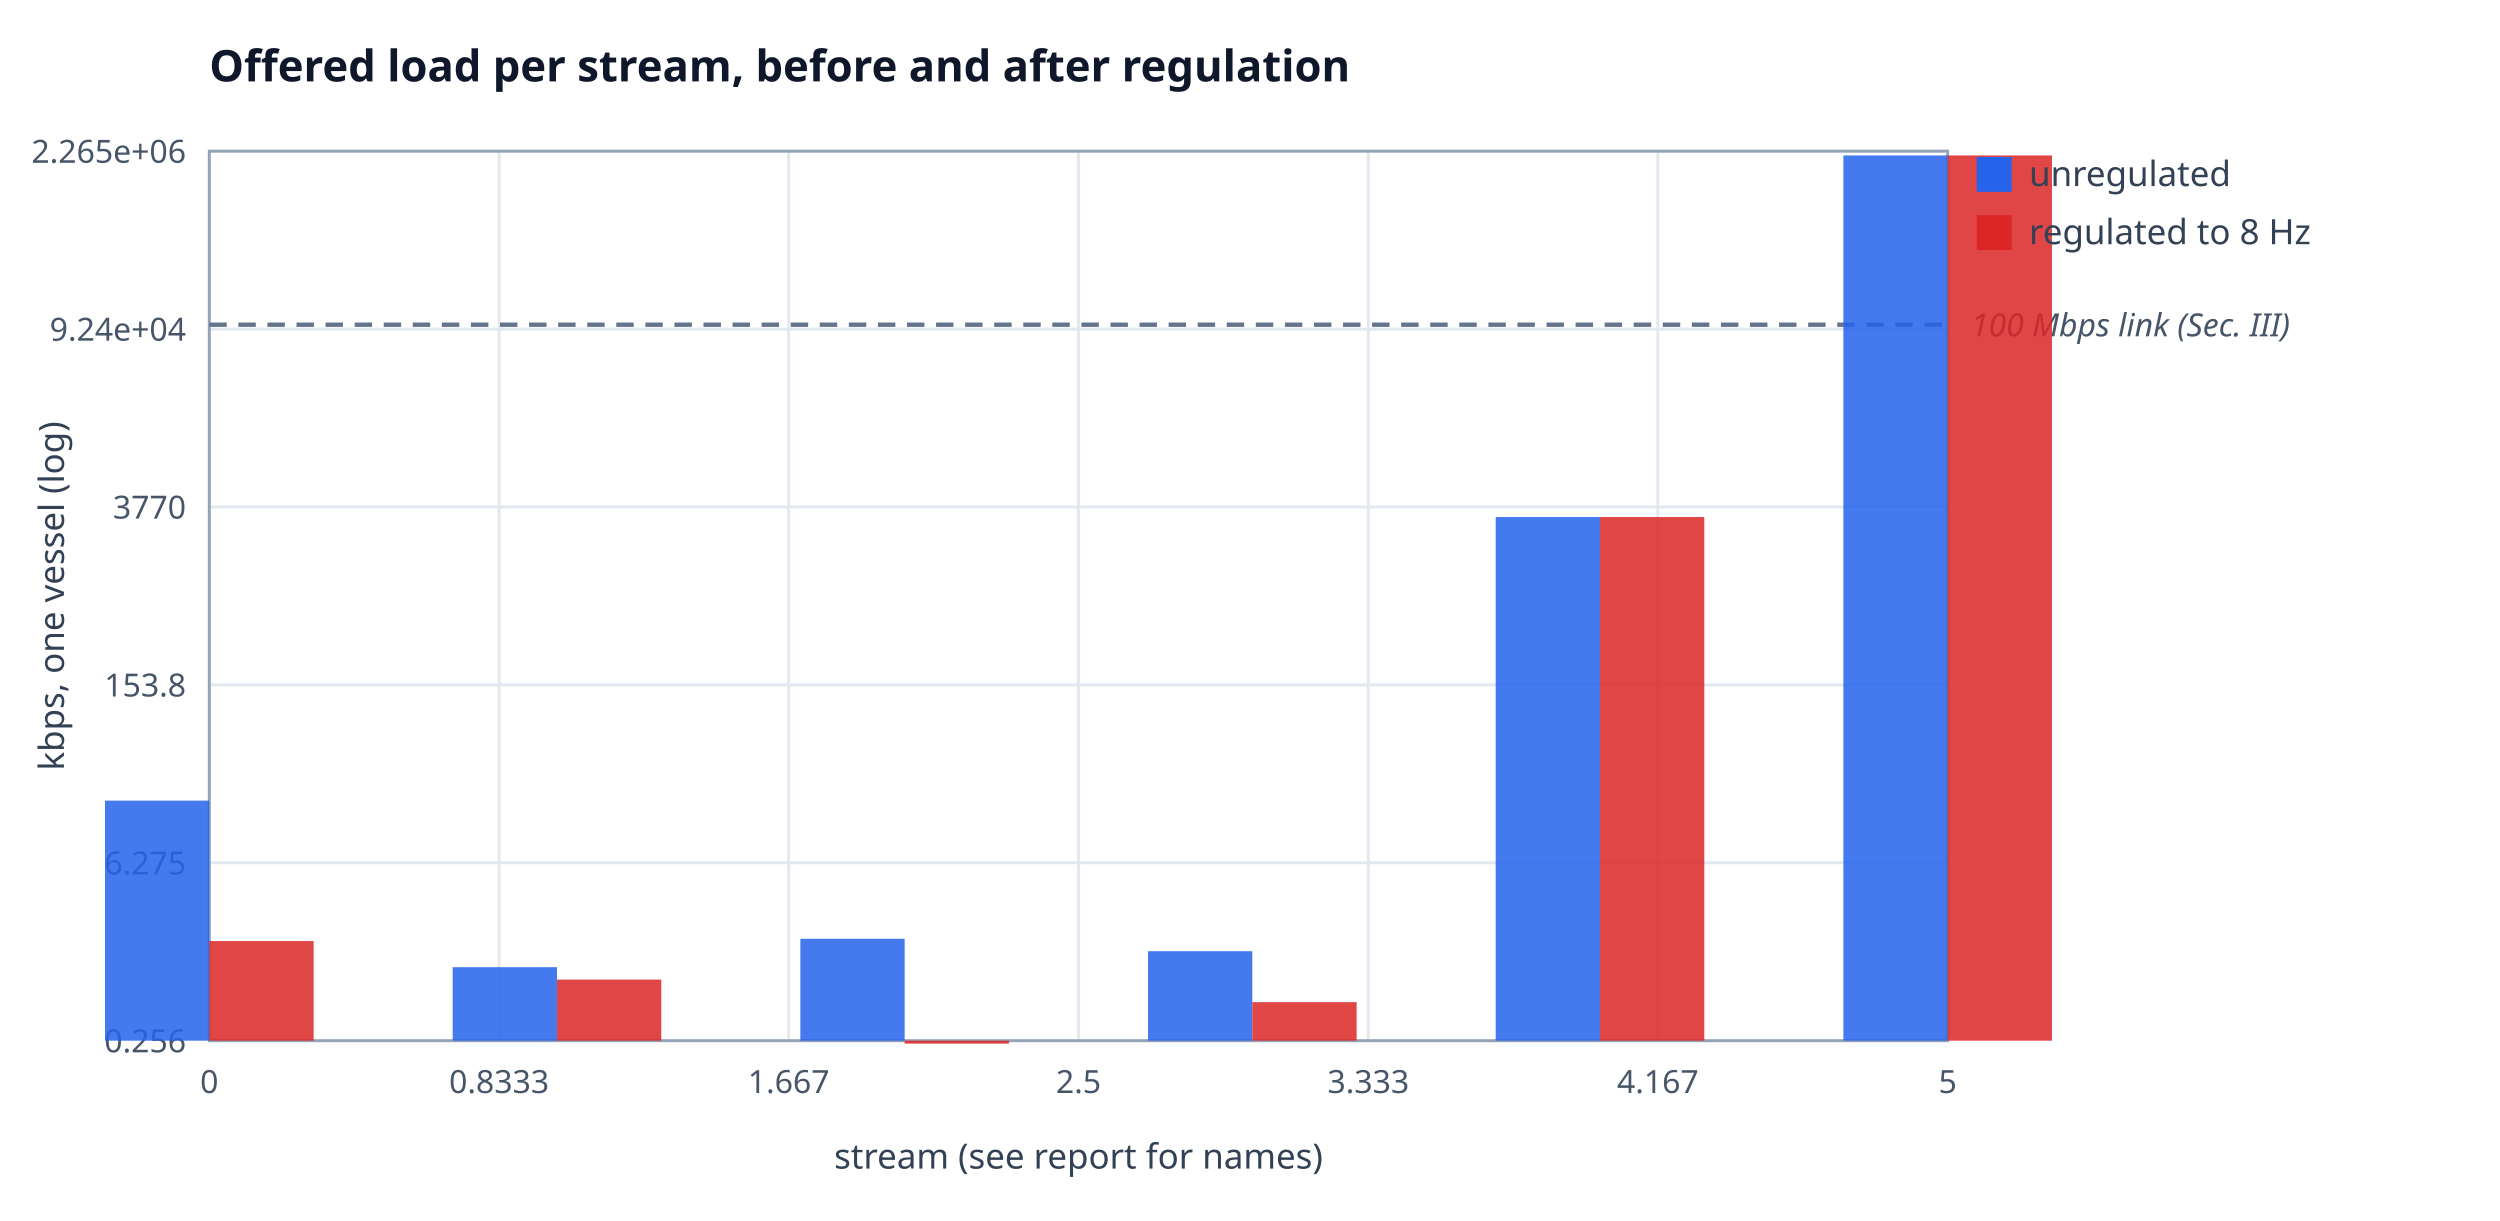
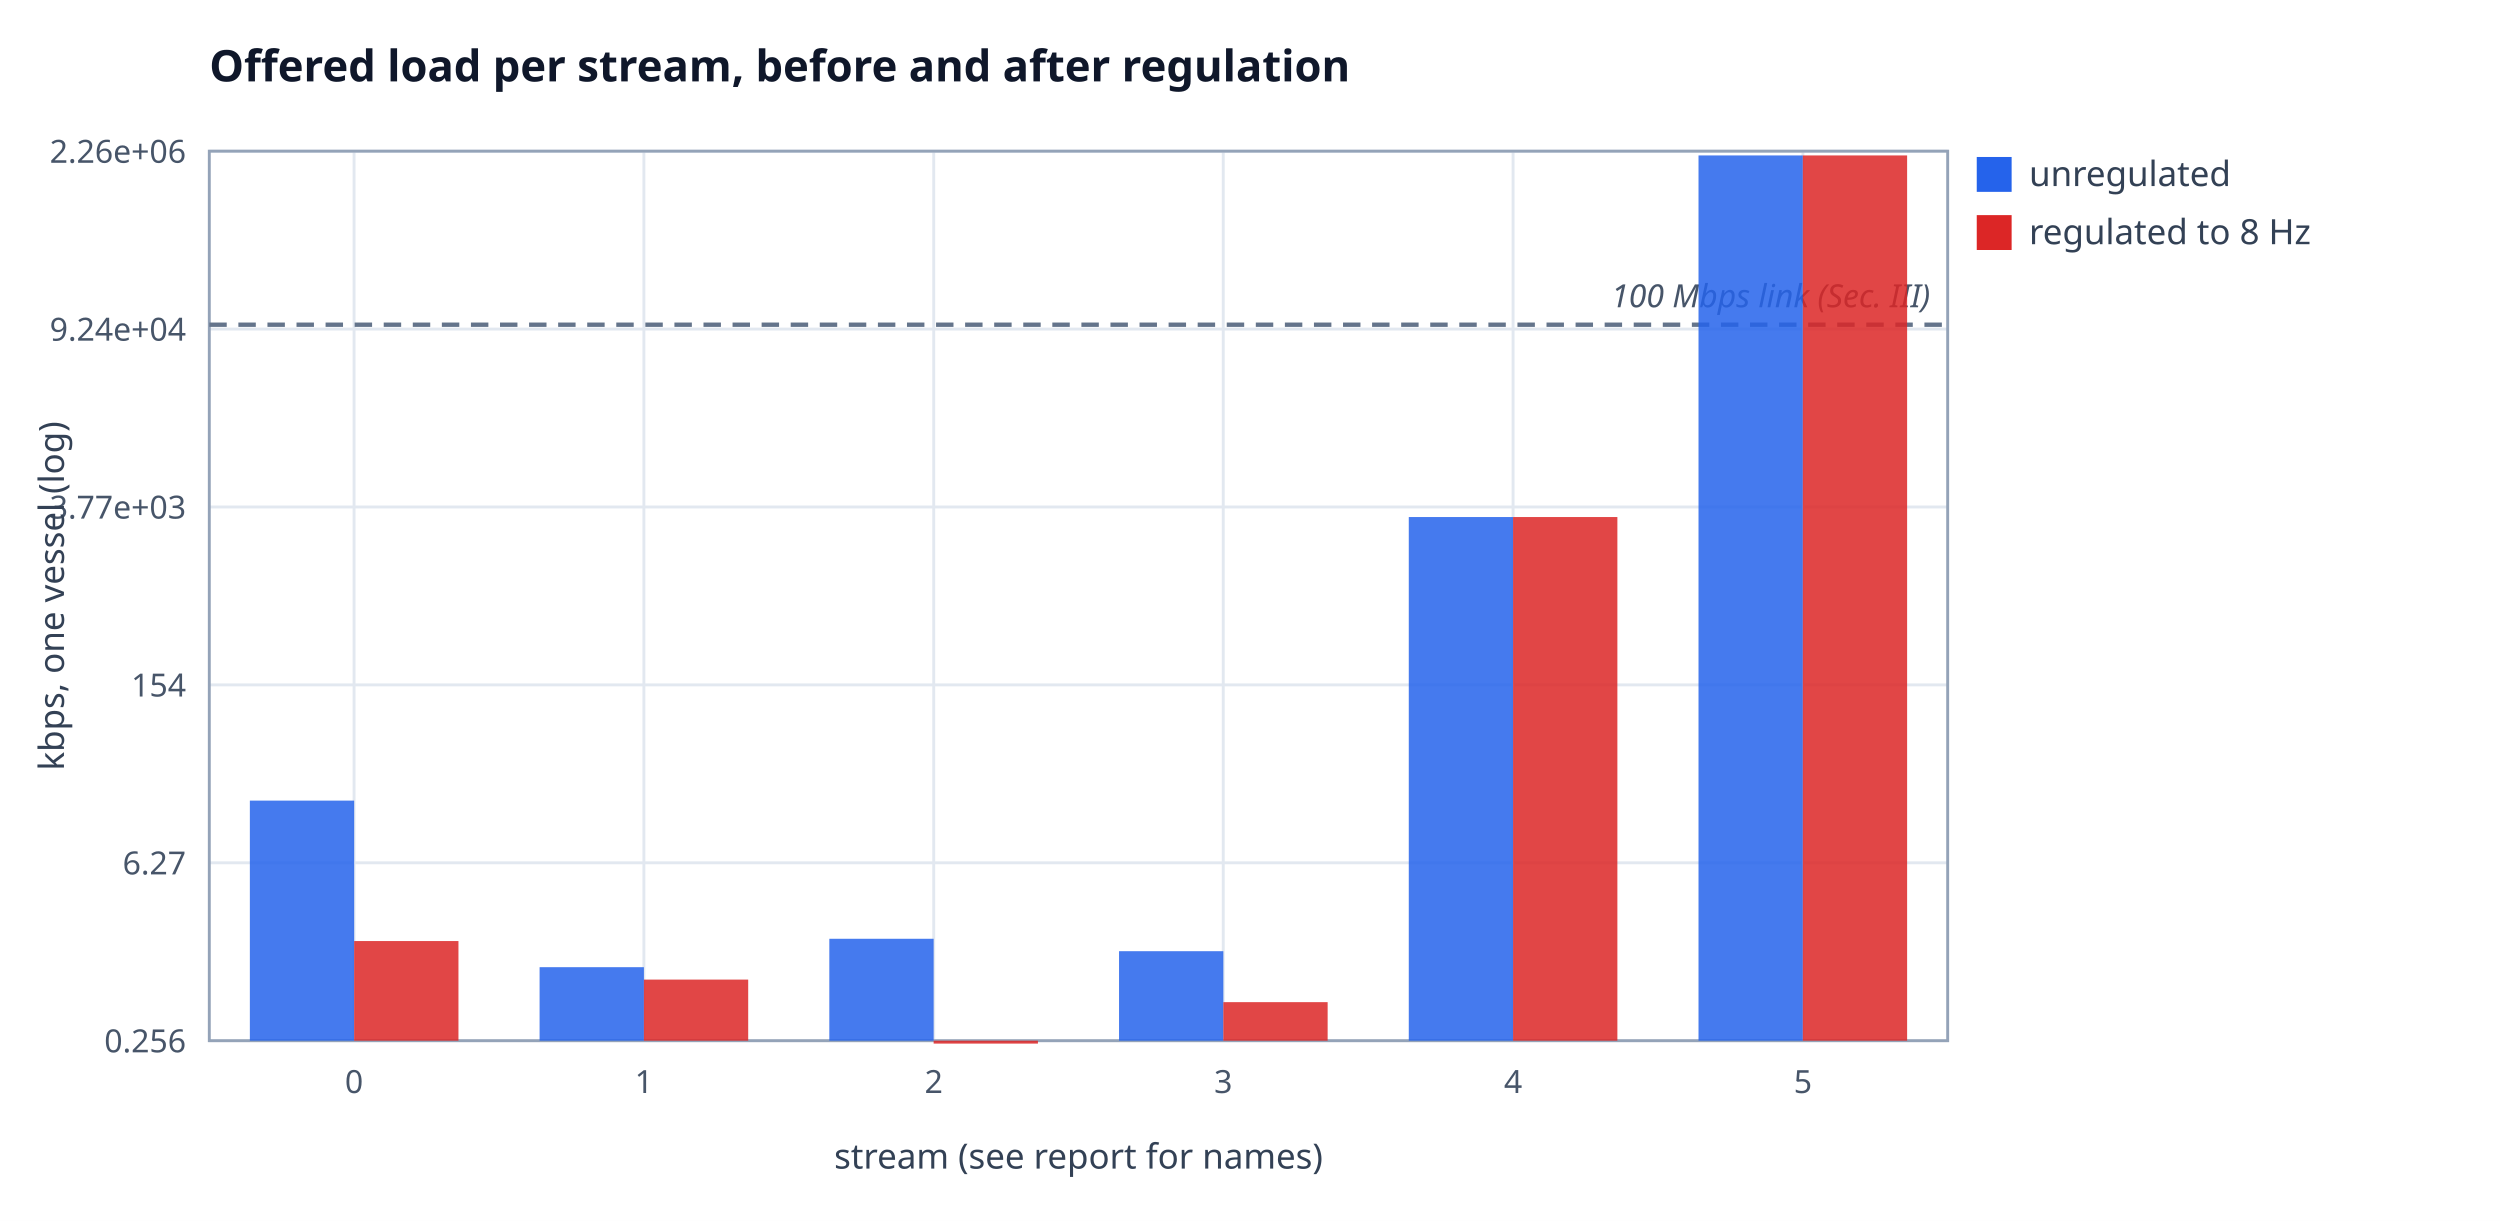
<svg xmlns="http://www.w3.org/2000/svg" viewBox="0 0 860 420" width="860" height="420" role="img" aria-label="Offered load per stream, before and after regulation">
  <style>
  .bg{fill:#ffffff}
  .frame{stroke:#94a3b8;stroke-width:1;fill:none}
  .grid{stroke:#e2e8f0;stroke-width:1}
  .tick{fill:#475569;font:11px sans-serif}
  .axis{fill:#334155;font:12px sans-serif}
  .title{fill:#0f172a;font:bold 15px sans-serif}
  .rule{stroke:#64748b;stroke-width:1.5;stroke-dasharray:6 4}
  .rulelab{fill:#475569;font:italic 11px sans-serif}
  .legend{fill:#334155;font:12px sans-serif}
  @media (prefers-color-scheme: dark){
    .bg{fill:#0b1120}
    .frame{stroke:#475569}
    .grid{stroke:#1e293b}
    .tick{fill:#94a3b8}
    .axis{fill:#cbd5e1}
    .title{fill:#f1f5f9}
    .rule{stroke:#94a3b8}
    .rulelab{fill:#94a3b8}
    .legend{fill:#cbd5e1}
  }
</style>
  <rect class="bg" x="0" y="0" width="860" height="420" />
  <text class="title" x="72.0" y="28">Offered load per stream, before and after regulation</text>
  <line class="grid" x1="72.0" y1="358.0" x2="670.0" y2="358.0" />
  <text class="tick" x="64.0" y="362.0" text-anchor="end">0.256</text>
  <line class="grid" x1="72.0" y1="296.8" x2="670.0" y2="296.8" />
-   <text class="tick" x="64.0" y="300.8" text-anchor="end">6.275</text>
+   <text class="tick" x="64.0" y="300.8" text-anchor="end">6.27</text>
  <line class="grid" x1="72.0" y1="235.6" x2="670.0" y2="235.6" />
-   <text class="tick" x="64.0" y="239.6" text-anchor="end">153.8</text>
+   <text class="tick" x="64.0" y="239.6" text-anchor="end">154</text>
  <line class="grid" x1="72.0" y1="174.4" x2="670.0" y2="174.4" />
-   <text class="tick" x="64.0" y="178.4" text-anchor="end">3770</text>
+   <text class="tick" x="64.0" y="178.4" text-anchor="end">3.77e+03</text>
  <line class="grid" x1="72.0" y1="113.2" x2="670.0" y2="113.2" />
  <text class="tick" x="64.0" y="117.2" text-anchor="end">9.24e+04</text>
  <line class="grid" x1="72.0" y1="52.0" x2="670.0" y2="52.0" />
-   <text class="tick" x="64.0" y="56.0" text-anchor="end">2.265e+06</text>
-   <line class="grid" x1="72.0" y1="52.0" x2="72.0" y2="358.0" />
-   <text class="tick" x="72.0" y="376.0" text-anchor="middle">0</text>
-   <line class="grid" x1="171.7" y1="52.0" x2="171.7" y2="358.0" />
-   <text class="tick" x="171.7" y="376.0" text-anchor="middle">0.8333</text>
-   <line class="grid" x1="271.3" y1="52.0" x2="271.3" y2="358.0" />
-   <text class="tick" x="271.3" y="376.0" text-anchor="middle">1.667</text>
-   <line class="grid" x1="371.0" y1="52.0" x2="371.0" y2="358.0" />
-   <text class="tick" x="371.0" y="376.0" text-anchor="middle">2.5</text>
-   <line class="grid" x1="470.7" y1="52.0" x2="470.7" y2="358.0" />
-   <text class="tick" x="470.7" y="376.0" text-anchor="middle">3.333</text>
-   <line class="grid" x1="570.3" y1="52.0" x2="570.3" y2="358.0" />
-   <text class="tick" x="570.3" y="376.0" text-anchor="middle">4.167</text>
-   <line class="grid" x1="670.0" y1="52.0" x2="670.0" y2="358.0" />
-   <text class="tick" x="670.0" y="376.0" text-anchor="middle">5</text>
+   <text class="tick" x="64.0" y="56.0" text-anchor="end">2.26e+06</text>
+   <line class="grid" x1="121.8" y1="52.0" x2="121.8" y2="358.0" />
+   <text class="tick" x="121.8" y="376.0" text-anchor="middle">0</text>
+   <line class="grid" x1="221.5" y1="52.0" x2="221.5" y2="358.0" />
+   <text class="tick" x="221.5" y="376.0" text-anchor="middle">1</text>
+   <line class="grid" x1="321.2" y1="52.0" x2="321.2" y2="358.0" />
+   <text class="tick" x="321.2" y="376.0" text-anchor="middle">2</text>
+   <line class="grid" x1="420.8" y1="52.0" x2="420.8" y2="358.0" />
+   <text class="tick" x="420.8" y="376.0" text-anchor="middle">3</text>
+   <line class="grid" x1="520.5" y1="52.0" x2="520.5" y2="358.0" />
+   <text class="tick" x="520.5" y="376.0" text-anchor="middle">4</text>
+   <line class="grid" x1="620.2" y1="52.0" x2="620.2" y2="358.0" />
+   <text class="tick" x="620.2" y="376.0" text-anchor="middle">5</text>
  <rect class="frame" x="72.0" y="52.0" width="598.0" height="306.0" />
  <text class="axis" x="371.0" y="402.0" text-anchor="middle">stream (see report for names)</text>
  <text class="axis" x="22.0" y="205.0" text-anchor="middle" transform="rotate(-90 22.0 205.0)">kbps, one vessel (log)</text>
  <line class="rule" x1="72.0" y1="111.7" x2="670.0" y2="111.7" />
-   <text class="rulelab" x="678.0" y="115.7">100 Mbps link (Sec. III)</text>
-   <rect x="36.12" y="275.41" width="35.88" height="82.59" fill="#2563eb" fill-opacity="0.85" />
-   <rect x="155.72" y="332.71" width="35.88" height="25.29" fill="#2563eb" fill-opacity="0.85" />
-   <rect x="275.32" y="322.94" width="35.88" height="35.06" fill="#2563eb" fill-opacity="0.85" />
-   <rect x="394.92" y="327.21" width="35.88" height="30.79" fill="#2563eb" fill-opacity="0.85" />
-   <rect x="514.52" y="177.86" width="35.88" height="180.14" fill="#2563eb" fill-opacity="0.85" />
-   <rect x="634.12" y="53.47" width="35.88" height="304.53" fill="#2563eb" fill-opacity="0.85" />
-   <rect x="72.00" y="323.72" width="35.88" height="34.28" fill="#dc2626" fill-opacity="0.85" />
-   <rect x="191.60" y="336.98" width="35.88" height="21.02" fill="#dc2626" fill-opacity="0.85" />
-   <rect x="311.20" y="358.00" width="35.88" height="1.00" fill="#dc2626" fill-opacity="0.85" />
-   <rect x="430.80" y="344.74" width="35.88" height="13.26" fill="#dc2626" fill-opacity="0.85" />
-   <rect x="550.40" y="177.86" width="35.88" height="180.14" fill="#dc2626" fill-opacity="0.85" />
-   <rect x="670.00" y="53.47" width="35.88" height="304.53" fill="#dc2626" fill-opacity="0.85" />
+   <text class="rulelab" x="664.0" y="105.7" text-anchor="end">100 Mbps link (Sec. III)</text>
+   <rect x="85.95" y="275.41" width="35.88" height="82.59" fill="#2563eb" fill-opacity="0.85" />
+   <rect x="185.62" y="332.71" width="35.88" height="25.29" fill="#2563eb" fill-opacity="0.85" />
+   <rect x="285.29" y="322.94" width="35.88" height="35.06" fill="#2563eb" fill-opacity="0.85" />
+   <rect x="384.95" y="327.21" width="35.88" height="30.79" fill="#2563eb" fill-opacity="0.85" />
+   <rect x="484.62" y="177.86" width="35.88" height="180.14" fill="#2563eb" fill-opacity="0.85" />
+   <rect x="584.29" y="53.47" width="35.88" height="304.53" fill="#2563eb" fill-opacity="0.85" />
+   <rect x="121.83" y="323.72" width="35.88" height="34.28" fill="#dc2626" fill-opacity="0.85" />
+   <rect x="221.50" y="336.98" width="35.88" height="21.02" fill="#dc2626" fill-opacity="0.85" />
+   <rect x="321.17" y="358.00" width="35.88" height="1.00" fill="#dc2626" fill-opacity="0.85" />
+   <rect x="420.83" y="344.74" width="35.88" height="13.26" fill="#dc2626" fill-opacity="0.85" />
+   <rect x="520.50" y="177.86" width="35.88" height="180.14" fill="#dc2626" fill-opacity="0.85" />
+   <rect x="620.17" y="53.47" width="35.88" height="304.53" fill="#dc2626" fill-opacity="0.85" />
  <rect x="680.0" y="54.0" width="12" height="12" fill="#2563eb" />
  <text class="legend" x="698.0" y="64.0">unregulated</text>
  <rect x="680.0" y="74.0" width="12" height="12" fill="#dc2626" />
  <text class="legend" x="698.0" y="84.0">regulated to 8 Hz</text>
</svg>
